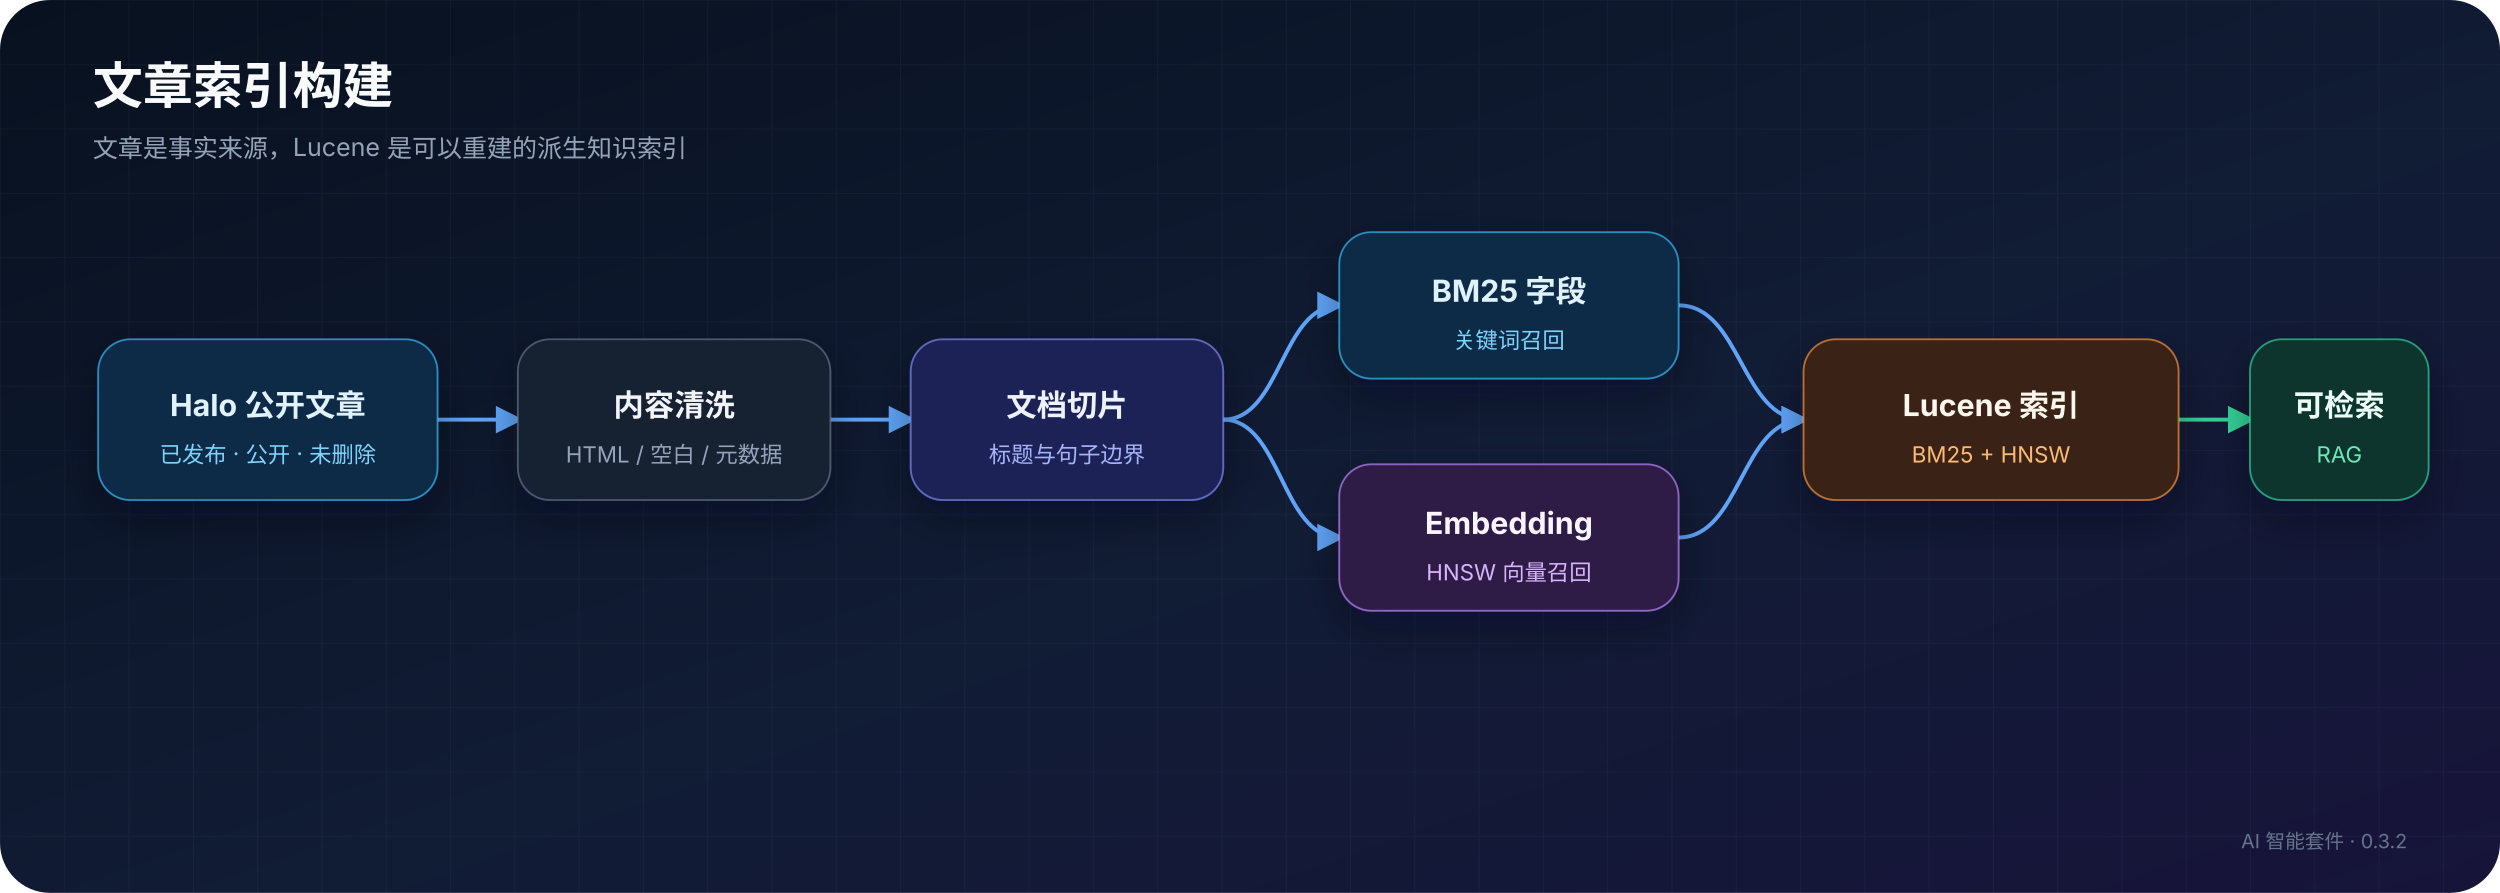
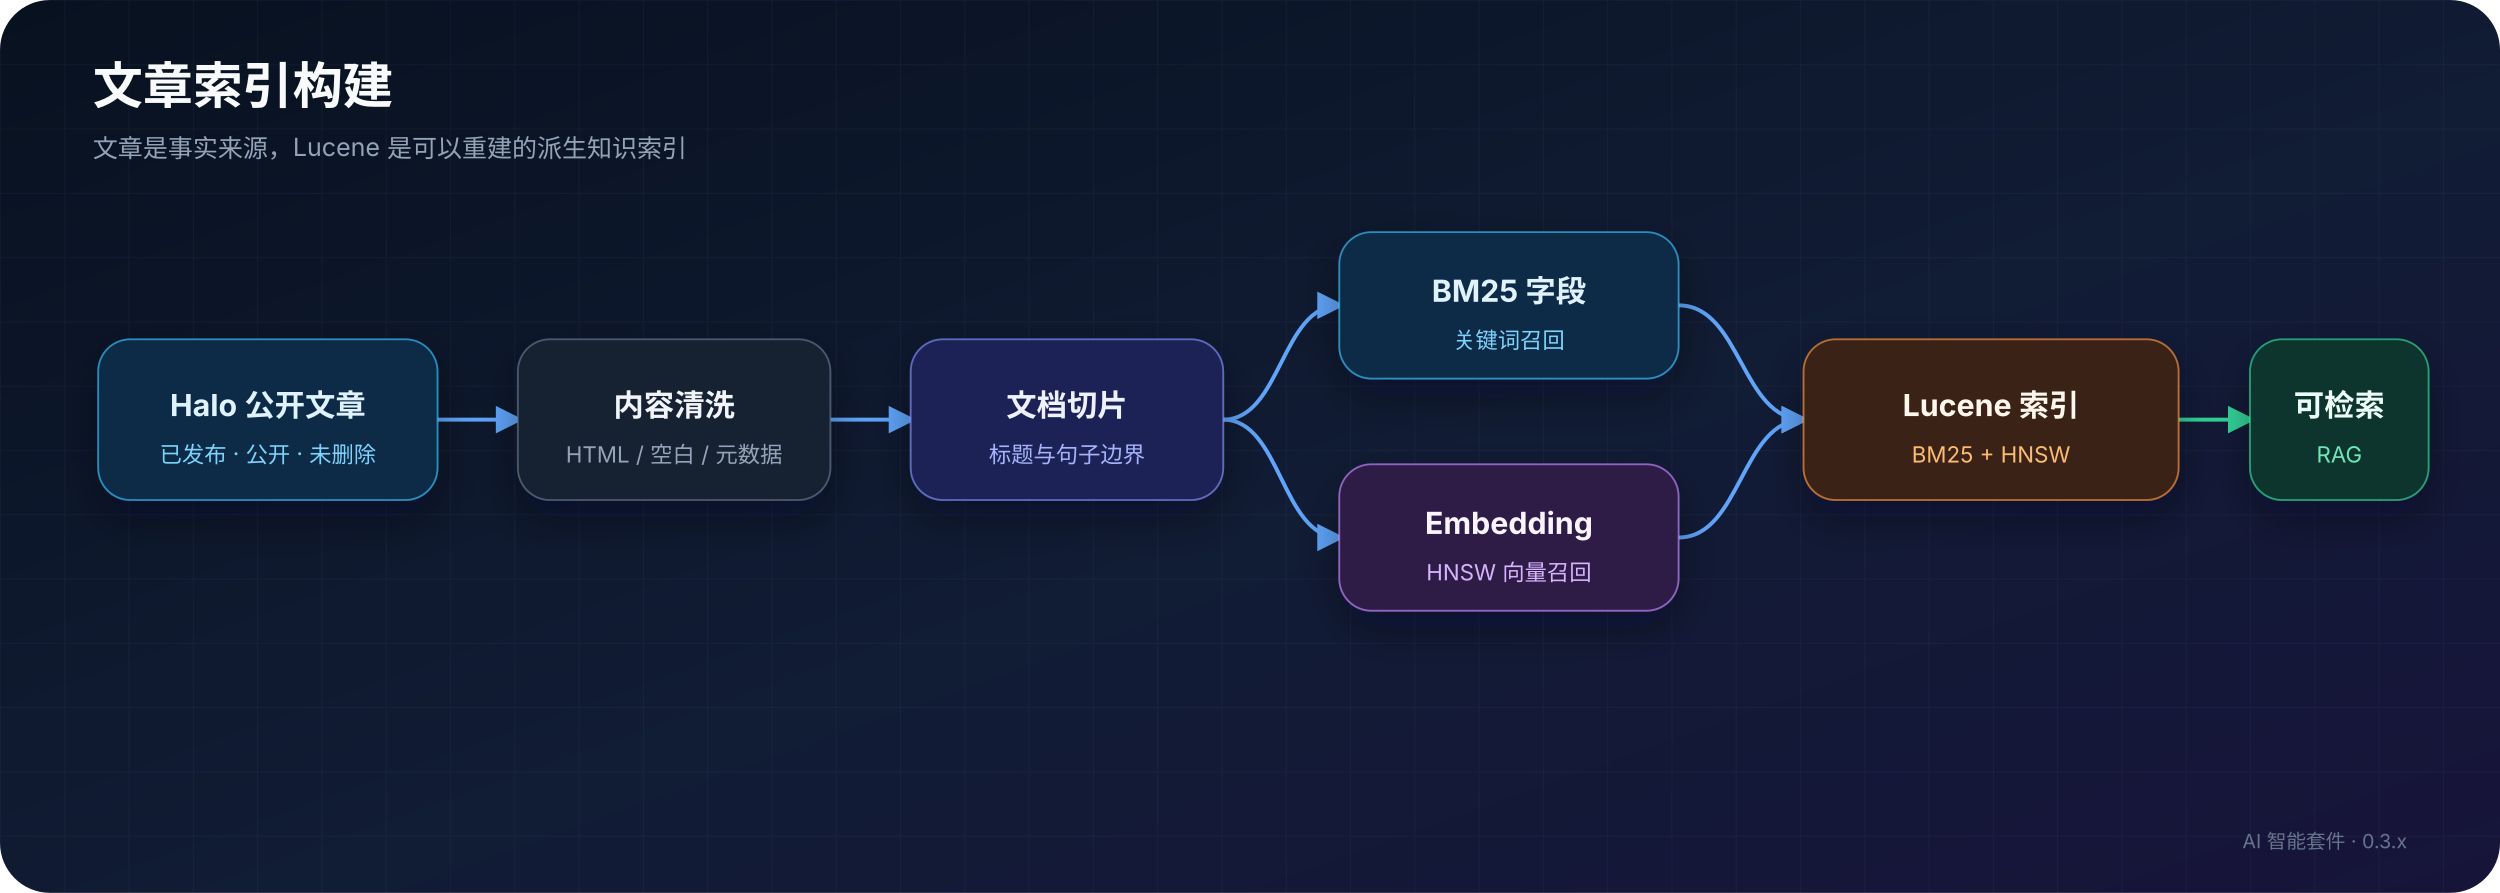
<svg xmlns="http://www.w3.org/2000/svg" width="1400" height="500" viewBox="0 0 1400 500" fill="none" role="img" aria-labelledby="diagram-title diagram-desc" preserveAspectRatio="xMidYMid meet">
  <defs>
    <linearGradient id="bg" x1="0" y1="0" x2="1" y2="1">
      <stop stop-color="#08111F" />
      <stop offset=".55" stop-color="#111C35" />
      <stop offset="1" stop-color="#17143A" />
    </linearGradient>
    <pattern id="grid" width="36" height="36" patternUnits="userSpaceOnUse">
      <path d="M36 0H0V36" fill="none" stroke="#C7D2FE" stroke-opacity=".045" />
    </pattern>
    <filter id="shadow" x="-25%" y="-30%" width="150%" height="170%">
      <feDropShadow dx="0" dy="10" stdDeviation="12" flood-color="#020617" flood-opacity=".38" />
    </filter>
    <marker id="arrow" viewBox="0 0 10 10" refX="8" refY="5" markerWidth="7" markerHeight="7" orient="auto">
      <path d="M0 0L10 5L0 10Z" fill="#60A5FA" />
    </marker>
    <marker id="arrowGreen" viewBox="0 0 10 10" refX="8" refY="5" markerWidth="7" markerHeight="7" orient="auto">
      <path d="M0 0L10 5L0 10Z" fill="#34D399" />
    </marker>
    <marker id="arrowOrange" viewBox="0 0 10 10" refX="8" refY="5" markerWidth="7" markerHeight="7" orient="auto">
      <path d="M0 0L10 5L0 10Z" fill="#FB923C" />
    </marker>
  </defs>
  <rect width="1400" height="500" rx="28" fill="url(#bg)" />
  <rect width="1400" height="500" rx="28" fill="url(#grid)" />
  <text x="52" y="58" fill="#F8FAFC" font-family="Inter, PingFang SC, Microsoft YaHei, sans-serif" font-size="28" font-weight="760">文章索引构建</text>
  <text x="52" y="88" fill="#94A3B8" font-family="Inter, PingFang SC, Microsoft YaHei, sans-serif" font-size="14">文章是事实来源，Lucene 是可以重建的派生知识索引</text>
  <path d="M245 235 C267.5 235,267.5 235,290 235" stroke="#60A5FA" stroke-width="2.2" fill="none" marker-end="url(#arrow)" />
  <path d="M465 235 C487.5 235,487.5 235,510 235" stroke="#60A5FA" stroke-width="2.2" fill="none" marker-end="url(#arrow)" />
  <path d="M685 235 C717.5 235,717.5 171,750 171" stroke="#60A5FA" stroke-width="2.2" fill="none" marker-end="url(#arrow)" />
  <path d="M685 235 C717.5 235,717.5 301,750 301" stroke="#60A5FA" stroke-width="2.2" fill="none" marker-end="url(#arrow)" />
  <path d="M940 171 C975 171,975 235,1010 235" stroke="#60A5FA" stroke-width="2.2" fill="none" marker-end="url(#arrow)" />
  <path d="M940 301 C975 301,975 235,1010 235" stroke="#60A5FA" stroke-width="2.2" fill="none" marker-end="url(#arrow)" />
  <path d="M1220 235 C1240 235,1240 235,1260 235" stroke="#34D399" stroke-width="2.2" fill="none" marker-end="url(#arrowGreen)" />
  <g filter="url(#shadow)">
    <rect x="55" y="190" width="190" height="90" rx="18" fill="#0D2A47" stroke="#38BDF8" stroke-opacity=".68" />
    <text x="150" y="233" text-anchor="middle" fill="#E0F2FE" font-family="Inter, PingFang SC, Microsoft YaHei, sans-serif" font-size="17" font-weight="720">Halo 公开文章</text>
    <text x="150" y="259" text-anchor="middle" fill="#7DD3FC" font-family="Inter, PingFang SC, Microsoft YaHei, sans-serif" font-size="12.5">已发布 · 公开 · 未删除</text>
  </g>
  <g filter="url(#shadow)">
    <rect x="290" y="190" width="175" height="90" rx="18" fill="#172033" stroke="#64748B" stroke-opacity=".68" />
    <text x="377.5" y="233" text-anchor="middle" fill="#F1F5F9" font-family="Inter, PingFang SC, Microsoft YaHei, sans-serif" font-size="17" font-weight="720">内容清洗</text>
    <text x="377.5" y="259" text-anchor="middle" fill="#94A3B8" font-family="Inter, PingFang SC, Microsoft YaHei, sans-serif" font-size="12.5">HTML / 空白 / 元数据</text>
  </g>
  <g filter="url(#shadow)">
    <rect x="510" y="190" width="175" height="90" rx="18" fill="#1E2455" stroke="#818CF8" stroke-opacity=".68" />
    <text x="597.5" y="233" text-anchor="middle" fill="#EEF2FF" font-family="Inter, PingFang SC, Microsoft YaHei, sans-serif" font-size="17" font-weight="720">文档切片</text>
    <text x="597.5" y="259" text-anchor="middle" fill="#A5B4FC" font-family="Inter, PingFang SC, Microsoft YaHei, sans-serif" font-size="12.5">标题与句子边界</text>
  </g>
  <g filter="url(#shadow)">
    <rect x="750" y="130" width="190" height="82" rx="18" fill="#0D2A47" stroke="#38BDF8" stroke-opacity=".68" />
    <text x="845" y="169" text-anchor="middle" fill="#E0F2FE" font-family="Inter, PingFang SC, Microsoft YaHei, sans-serif" font-size="17" font-weight="720">BM25 字段</text>
    <text x="845" y="195" text-anchor="middle" fill="#7DD3FC" font-family="Inter, PingFang SC, Microsoft YaHei, sans-serif" font-size="12.5">关键词召回</text>
  </g>
  <g filter="url(#shadow)">
    <rect x="750" y="260" width="190" height="82" rx="18" fill="#2D1D46" stroke="#C084FC" stroke-opacity=".68" />
    <text x="845" y="299" text-anchor="middle" fill="#FAF5FF" font-family="Inter, PingFang SC, Microsoft YaHei, sans-serif" font-size="17" font-weight="720">Embedding</text>
    <text x="845" y="325" text-anchor="middle" fill="#D8B4FE" font-family="Inter, PingFang SC, Microsoft YaHei, sans-serif" font-size="12.5">HNSW 向量召回</text>
  </g>
  <g filter="url(#shadow)">
    <rect x="1010" y="190" width="210" height="90" rx="18" fill="#3A2416" stroke="#FB923C" stroke-opacity=".68" />
    <text x="1115" y="233" text-anchor="middle" fill="#FFF7ED" font-family="Inter, PingFang SC, Microsoft YaHei, sans-serif" font-size="17" font-weight="720">Lucene 索引</text>
    <text x="1115" y="259" text-anchor="middle" fill="#FDBA74" font-family="Inter, PingFang SC, Microsoft YaHei, sans-serif" font-size="12.5">BM25 + HNSW</text>
  </g>
  <g filter="url(#shadow)">
    <rect x="1260" y="190" width="100" height="90" rx="18" fill="#0B352F" stroke="#34D399" stroke-opacity=".68" />
    <text x="1310" y="233" text-anchor="middle" fill="#ECFDF5" font-family="Inter, PingFang SC, Microsoft YaHei, sans-serif" font-size="17" font-weight="720">可检索</text>
    <text x="1310" y="259" text-anchor="middle" fill="#6EE7B7" font-family="Inter, PingFang SC, Microsoft YaHei, sans-serif" font-size="12.5">RAG</text>
  </g>
-   <text x="1348" y="475" text-anchor="end" fill="#64748B" font-family="Inter, PingFang SC, sans-serif" font-size="11">AI 智能套件 · 0.3.2</text>
+   <text x="1348" y="475" text-anchor="end" fill="#64748B" font-family="Inter, PingFang SC, sans-serif" font-size="11">AI 智能套件 · 0.3.x</text>
</svg>
